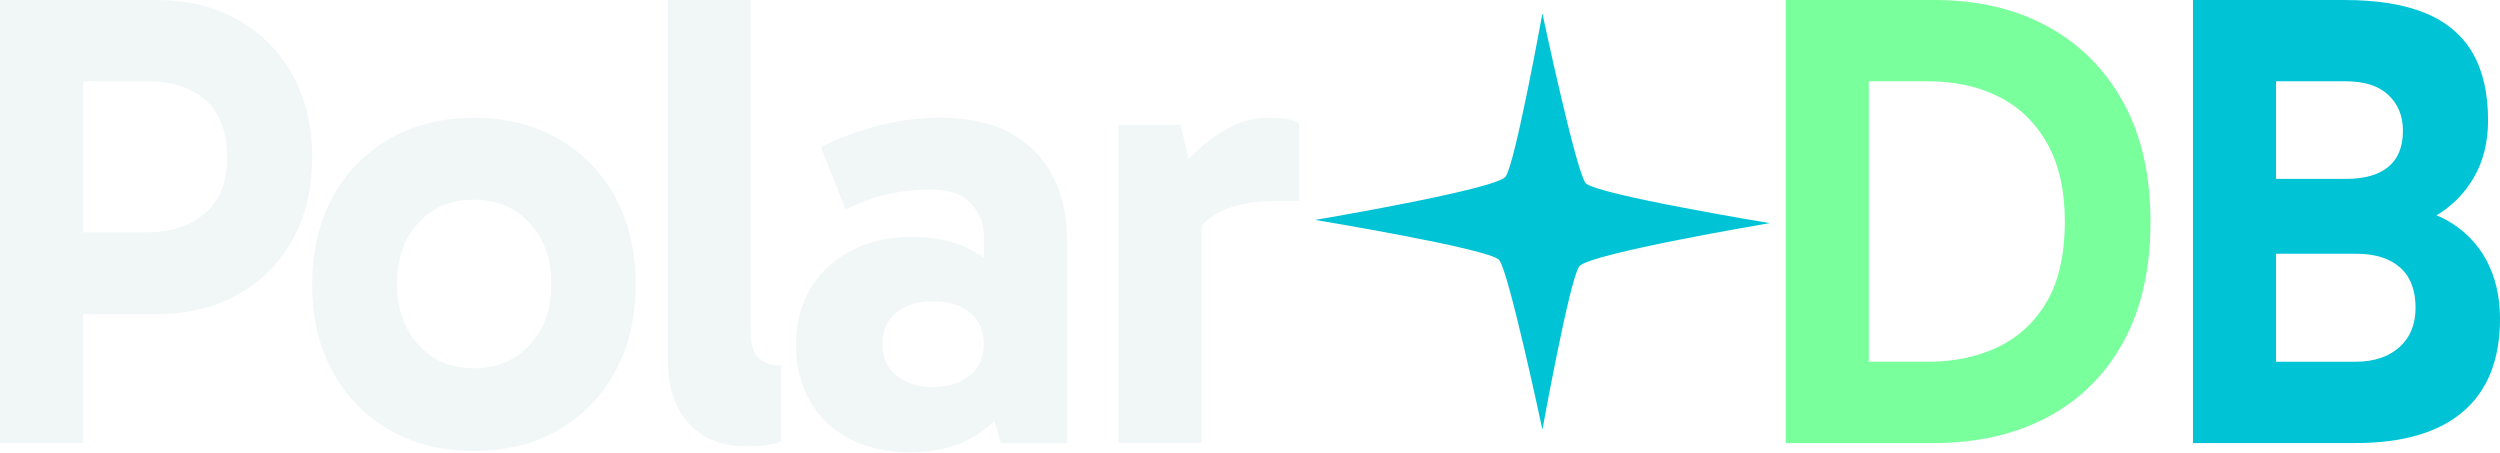
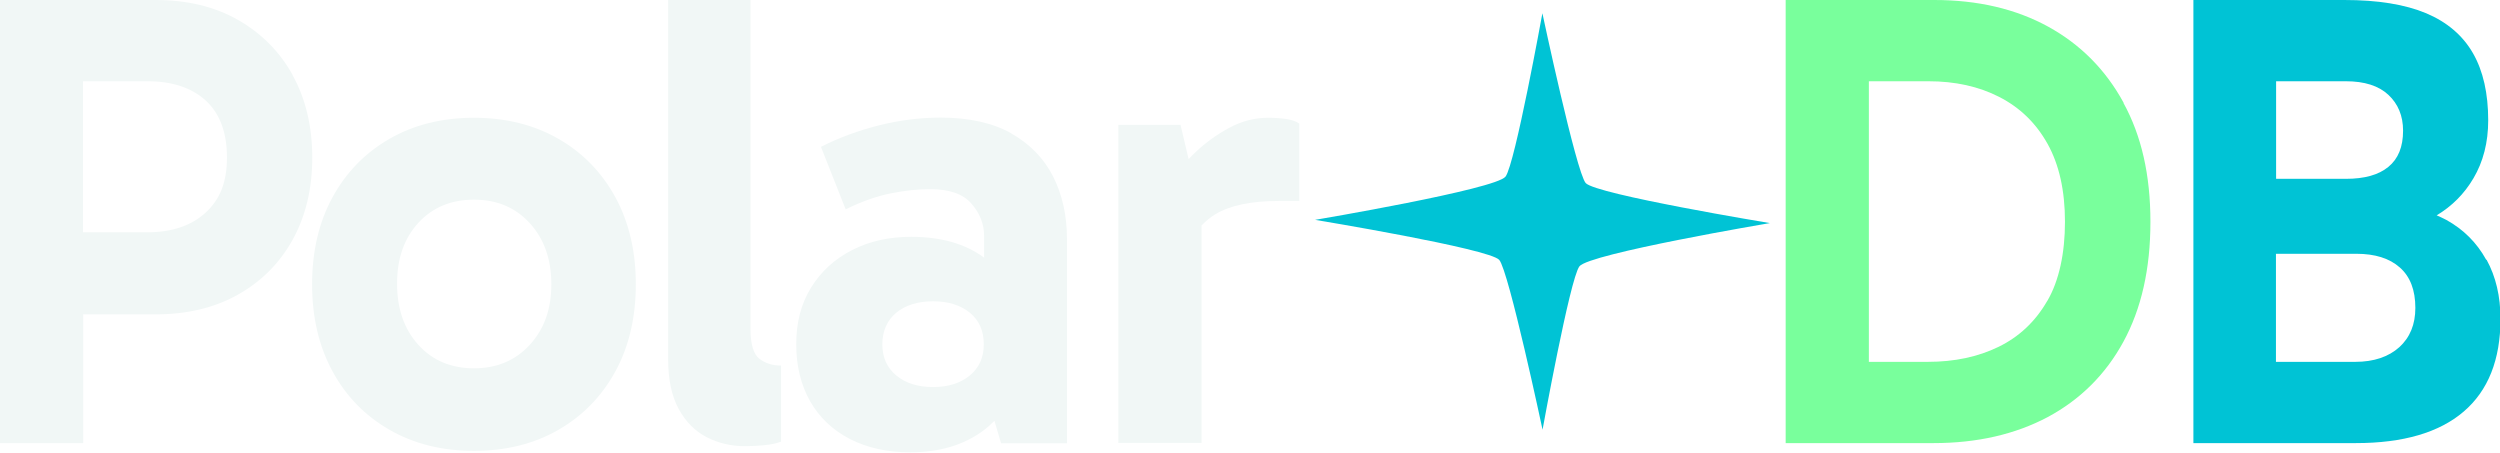
- <svg xmlns="http://www.w3.org/2000/svg" id="Layer_2" version="1.1" viewBox="0 0 326.6 59.09">
+ <svg xmlns="http://www.w3.org/2000/svg" id="Layer_2" version="1.1" viewBox="0 0 154.76 28">
  <defs>
    <style>
      .st0 {
        fill: #79ff9c;
      }

      .st1 {
        fill: #f1f7f6;
      }

      .st2 {
        fill: #00c3d5;
      }
    </style>
  </defs>
  <g>
-     <path class="st1" d="M38.21,9.77c-1.71-3.06-4.09-5.45-7.13-7.18-3.04-1.73-6.63-2.59-10.78-2.59H0v57.88h10.86v-16.83h9.45c4.09,0,7.67-.85,10.73-2.55s5.46-4.09,7.17-7.18,2.57-6.67,2.57-10.75-.86-7.73-2.57-10.79h0ZM26.85,27.79c-1.88,1.7-4.42,2.55-7.62,2.55h-8.37V10.62h8.45c3.2,0,5.73.84,7.58,2.51s2.78,4.15,2.78,7.44-.94,5.52-2.82,7.23h0Z" />
-     <path class="st1" d="M72.97,18.15c-3.18-1.84-6.87-2.76-11.06-2.76s-7.89.92-11.06,2.76c-3.18,1.84-5.65,4.39-7.42,7.65-1.77,3.26-2.65,7.04-2.65,11.35s.88,8.09,2.65,11.35,4.24,5.81,7.42,7.65,6.86,2.76,11.06,2.76,7.89-.92,11.06-2.76c3.18-1.84,5.65-4.39,7.42-7.65,1.77-3.26,2.65-7.04,2.65-11.35s-.88-8.09-2.65-11.35c-1.77-3.26-4.24-5.81-7.42-7.65ZM69.2,45.05c-1.88,2.04-4.31,3.06-7.29,3.06s-5.4-1.02-7.25-3.06-2.78-4.7-2.78-7.99.92-5.94,2.78-7.95c1.85-2.01,4.27-3.02,7.25-3.02s5.41,1.02,7.29,3.06c1.88,2.04,2.82,4.71,2.82,7.99s-.94,5.87-2.82,7.91Z" />
-     <path class="st1" d="M98.04,43.01V0h-10.77v46.92c0,2.66.46,4.83,1.37,6.5s2.13,2.91,3.65,3.7c1.52.79,3.19,1.19,5.01,1.19.83,0,1.67-.04,2.53-.13.86-.08,1.59-.24,2.2-.47v-9.95c-1.11,0-2.04-.3-2.82-.89-.77-.59-1.16-1.88-1.16-3.87h-.01Z" />
-     <path class="st1" d="M132.1,17.42c-2.43-1.36-5.5-2.04-9.2-2.04-2.71,0-5.4.34-8.08,1.02-2.68.68-5.21,1.61-7.58,2.81l3.23,8.16c2.04-1.02,4.01-1.71,5.88-2.08,1.88-.37,3.59-.55,5.14-.55,2.49,0,4.28.62,5.39,1.87,1.1,1.25,1.66,2.66,1.66,4.25v2.82c-2.45-1.82-5.63-2.73-9.53-2.73-2.87,0-5.44.58-7.71,1.74-2.27,1.16-4.05,2.79-5.35,4.89-1.3,2.1-1.95,4.56-1.95,7.4s.61,5.31,1.82,7.44c1.21,2.12,2.95,3.77,5.22,4.93,2.27,1.16,4.89,1.74,7.87,1.74,3.81,0,6.97-.94,9.49-2.81.54-.4,1.04-.84,1.5-1.31l.86,2.93h8.62v-26.69c0-3.06-.61-5.78-1.82-8.16-1.22-2.38-3.04-4.25-5.47-5.61v-.02ZM126.71,49.04c-1.22,1.02-2.82,1.53-4.81,1.53s-3.59-.51-4.81-1.53-1.82-2.38-1.82-4.08.61-3.13,1.82-4.12c1.21-.99,2.82-1.49,4.81-1.49s3.59.5,4.81,1.49c1.21.99,1.82,2.37,1.82,4.12s-.61,3.06-1.82,4.08Z" />
-     <path class="st1" d="M168.07,15.55c-.72-.11-1.52-.17-2.4-.17-1.77,0-3.47.44-5.1,1.32-1.63.88-3.07,1.91-4.31,3.1-.35.33-.67.66-.97.98l-1.06-4.47h-8.12v41.56h10.86v-28.4c.54-.57,1.14-1.07,1.82-1.48,1.93-1.16,4.7-1.74,8.29-1.74h2.65v-10.11c-.39-.28-.94-.48-1.66-.6h0Z" />
+     <path class="st1" d="M18.11,4.63c-.81-1.45-1.94-2.58-3.38-3.4s-3.14-1.23-5.11-1.23H0v27.43h5.15v-7.97h4.48c1.94,0,3.63-.4,5.08-1.21s2.59-1.94,3.4-3.4,1.22-3.16,1.22-5.09-.41-3.66-1.22-5.11h0v-.02ZM12.72,13.17c-.89.81-2.09,1.21-3.61,1.21h-3.97V5.03h4c1.52,0,2.72.4,3.59,1.19s1.32,1.97,1.32,3.53-.45,2.62-1.34,3.43h.01Z" />
+     <path class="st1" d="M34.58,8.6c-1.51-.87-3.26-1.31-5.24-1.31s-3.74.44-5.24,1.31c-1.51.87-2.68,2.08-3.52,3.62s-1.26,3.34-1.26,5.38.42,3.83,1.26,5.38,2.01,2.75,3.52,3.62,3.25,1.31,5.24,1.31,3.74-.44,5.24-1.31c1.51-.87,2.68-2.08,3.52-3.62.84-1.54,1.26-3.34,1.26-5.38s-.42-3.83-1.26-5.38c-.84-1.54-2.01-2.75-3.52-3.62ZM32.79,21.35c-.89.97-2.04,1.45-3.45,1.45s-2.56-.48-3.44-1.45-1.32-2.23-1.32-3.79.44-2.81,1.32-3.77c.88-.95,2.02-1.43,3.44-1.43s2.56.48,3.45,1.45c.89.97,1.34,2.23,1.34,3.79s-.45,2.78-1.34,3.75Z" />
+     <path class="st1" d="M46.46,20.38V0h-5.1v22.23c0,1.26.22,2.29.65,3.08s1.01,1.38,1.73,1.75,1.51.56,2.37.56c.39,0,.79-.02,1.2-.06.41-.04.75-.11,1.04-.22v-4.71c-.53,0-.97-.14-1.34-.42-.36-.28-.55-.89-.55-1.83h0Z" />
+     <path class="st1" d="M62.6,8.25c-1.15-.64-2.61-.97-4.36-.97-1.28,0-2.56.16-3.83.48s-2.47.76-3.59,1.33l1.53,3.87c.97-.48,1.9-.81,2.79-.99.89-.18,1.7-.26,2.44-.26,1.18,0,2.03.29,2.55.89.52.59.79,1.26.79,2.01v1.34c-1.16-.86-2.67-1.29-4.52-1.29-1.36,0-2.58.27-3.65.82-1.08.55-1.92,1.32-2.54,2.32-.62,1-.92,2.16-.92,3.51s.29,2.52.86,3.53c.57,1,1.4,1.79,2.47,2.34,1.08.55,2.32.82,3.73.82,1.81,0,3.3-.45,4.5-1.33.26-.19.49-.4.71-.62l.41,1.39h4.08v-12.65c0-1.45-.29-2.74-.86-3.87-.58-1.13-1.44-2.01-2.59-2.66h0ZM60.04,23.24c-.58.48-1.34.72-2.28.72s-1.7-.24-2.28-.72-.86-1.13-.86-1.93.29-1.48.86-1.95c.57-.47,1.34-.71,2.28-.71s1.7.24,2.28.71c.57.47.86,1.12.86,1.95s-.29,1.45-.86,1.93Z" />
+     <path class="st1" d="M79.64,7.37c-.34-.05-.72-.08-1.14-.08-.84,0-1.64.21-2.42.63-.77.42-1.45.91-2.04,1.47-.17.16-.32.31-.46.46l-.5-2.12h-3.85v19.69h5.15v-13.46c.26-.27.54-.51.86-.7.91-.55,2.23-.82,3.93-.82h1.26v-4.79c-.18-.13-.45-.23-.79-.28h0Z" />
  </g>
-   <path class="st0" d="M277.42,13.43c-2.35-4.31-5.64-7.62-9.86-9.94-4.23-2.33-9.19-3.49-14.88-3.49h-19.39v57.88h19.31c5.69,0,10.66-1.13,14.92-3.4,4.25-2.27,7.55-5.55,9.9-9.86s3.52-9.52,3.52-15.64-1.17-11.25-3.52-15.55h0ZM267.43,39.35c-1.55,2.66-3.66,4.65-6.34,5.95s-5.76,1.96-9.24,1.96h-7.71V10.62h7.79c3.48,0,6.56.68,9.24,2.04s4.78,3.4,6.3,6.12,2.28,6.12,2.28,10.2-.77,7.71-2.32,10.37h0Z" />
-   <path class="st2" d="M324.78,33.91c-1.22-2.21-2.96-3.94-5.22-5.19-.4-.22-.82-.41-1.25-.59,2-1.2,3.61-2.81,4.82-4.85,1.27-2.15,1.91-4.67,1.91-7.56,0-3.51-.66-6.43-1.99-8.75s-3.37-4.07-6.13-5.23c-2.78-1.16-6.34-1.74-10.71-1.74h-19.72v57.88h21.21c6.19,0,10.88-1.37,14.09-4.12,3.2-2.75,4.81-6.79,4.81-12.11,0-2.95-.61-5.52-1.82-7.73h0ZM306.46,10.62c2.43,0,4.28.59,5.55,1.78,1.27,1.19,1.91,2.75,1.91,4.68,0,2.1-.64,3.67-1.91,4.72s-3.12,1.57-5.55,1.57h-9.12v-12.75s9.12,0,9.12,0ZM313.46,45.35c-1.41,1.27-3.33,1.91-5.76,1.91h-10.36v-14.11h10.52c2.43,0,4.32.6,5.68,1.79,1.35,1.19,2.03,2.95,2.03,5.27,0,2.15-.7,3.87-2.11,5.14Z" />
-   <path class="st2" d="M207.15,23.92c-1.25-1.46-5.65-22.17-5.65-22.17,0,0-3.56,19.66-4.81,21.33s-24.89,5.65-24.89,5.65c0,0,22.8,3.76,24.05,5.23,1.25,1.46,5.65,22.17,5.65,22.17,0,0,3.56-19.66,4.81-21.33,1.25-1.67,24.89-5.65,24.89-5.65,0,0-22.8-3.76-24.05-5.23Z" />
+   <path class="st0" d="M131.46,6.36c-1.11-2.04-2.67-3.61-4.67-4.71-2.01-1.1-4.36-1.65-7.06-1.65h-9.19v27.43h9.15c2.7,0,5.05-.54,7.07-1.61,2.01-1.08,3.58-2.63,4.69-4.67s1.67-4.51,1.67-7.41-.55-5.33-1.67-7.37h.01ZM126.72,18.65c-.73,1.26-1.73,2.2-3,2.82s-2.73.93-4.38.93h-3.65V5.03h3.69c1.65,0,3.11.32,4.38.97s2.27,1.61,2.99,2.9c.72,1.29,1.08,2.9,1.08,4.83s-.36,3.65-1.1,4.91h-.01Z" />
+   <path class="st2" d="M153.9,16.07c-.58-1.05-1.4-1.87-2.47-2.46-.19-.1-.39-.19-.59-.28.95-.57,1.71-1.33,2.28-2.3.6-1.02.91-2.21.91-3.58,0-1.66-.31-3.05-.94-4.15s-1.6-1.93-2.9-2.48C148.87.27,147.19,0,145.12,0h-9.34v27.43h10.05c2.93,0,5.16-.65,6.68-1.95,1.52-1.3,2.28-3.22,2.28-5.74,0-1.4-.29-2.62-.86-3.66h-.03ZM145.22,5.03c1.15,0,2.03.28,2.63.84s.91,1.3.91,2.22c0,1-.3,1.74-.91,2.24s-1.48.74-2.63.74h-4.32v-6.04s4.32,0,4.32,0ZM148.53,21.49c-.67.6-1.58.91-2.73.91h-4.91v-6.69h4.98c1.15,0,2.05.28,2.69.85.64.56.96,1.4.96,2.5,0,1.02-.33,1.83-1,2.44h0Z" />
+   <path class="st2" d="M98.16,11.33c-.59-.69-2.68-10.51-2.68-10.51,0,0-1.69,9.32-2.28,10.11s-11.79,2.68-11.79,2.68c0,0,10.8,1.78,11.4,2.48.59.69,2.68,10.51,2.68,10.51,0,0,1.69-9.32,2.28-10.11.59-.79,11.79-2.68,11.79-2.68,0,0-10.8-1.78-11.4-2.48Z" />
</svg>
